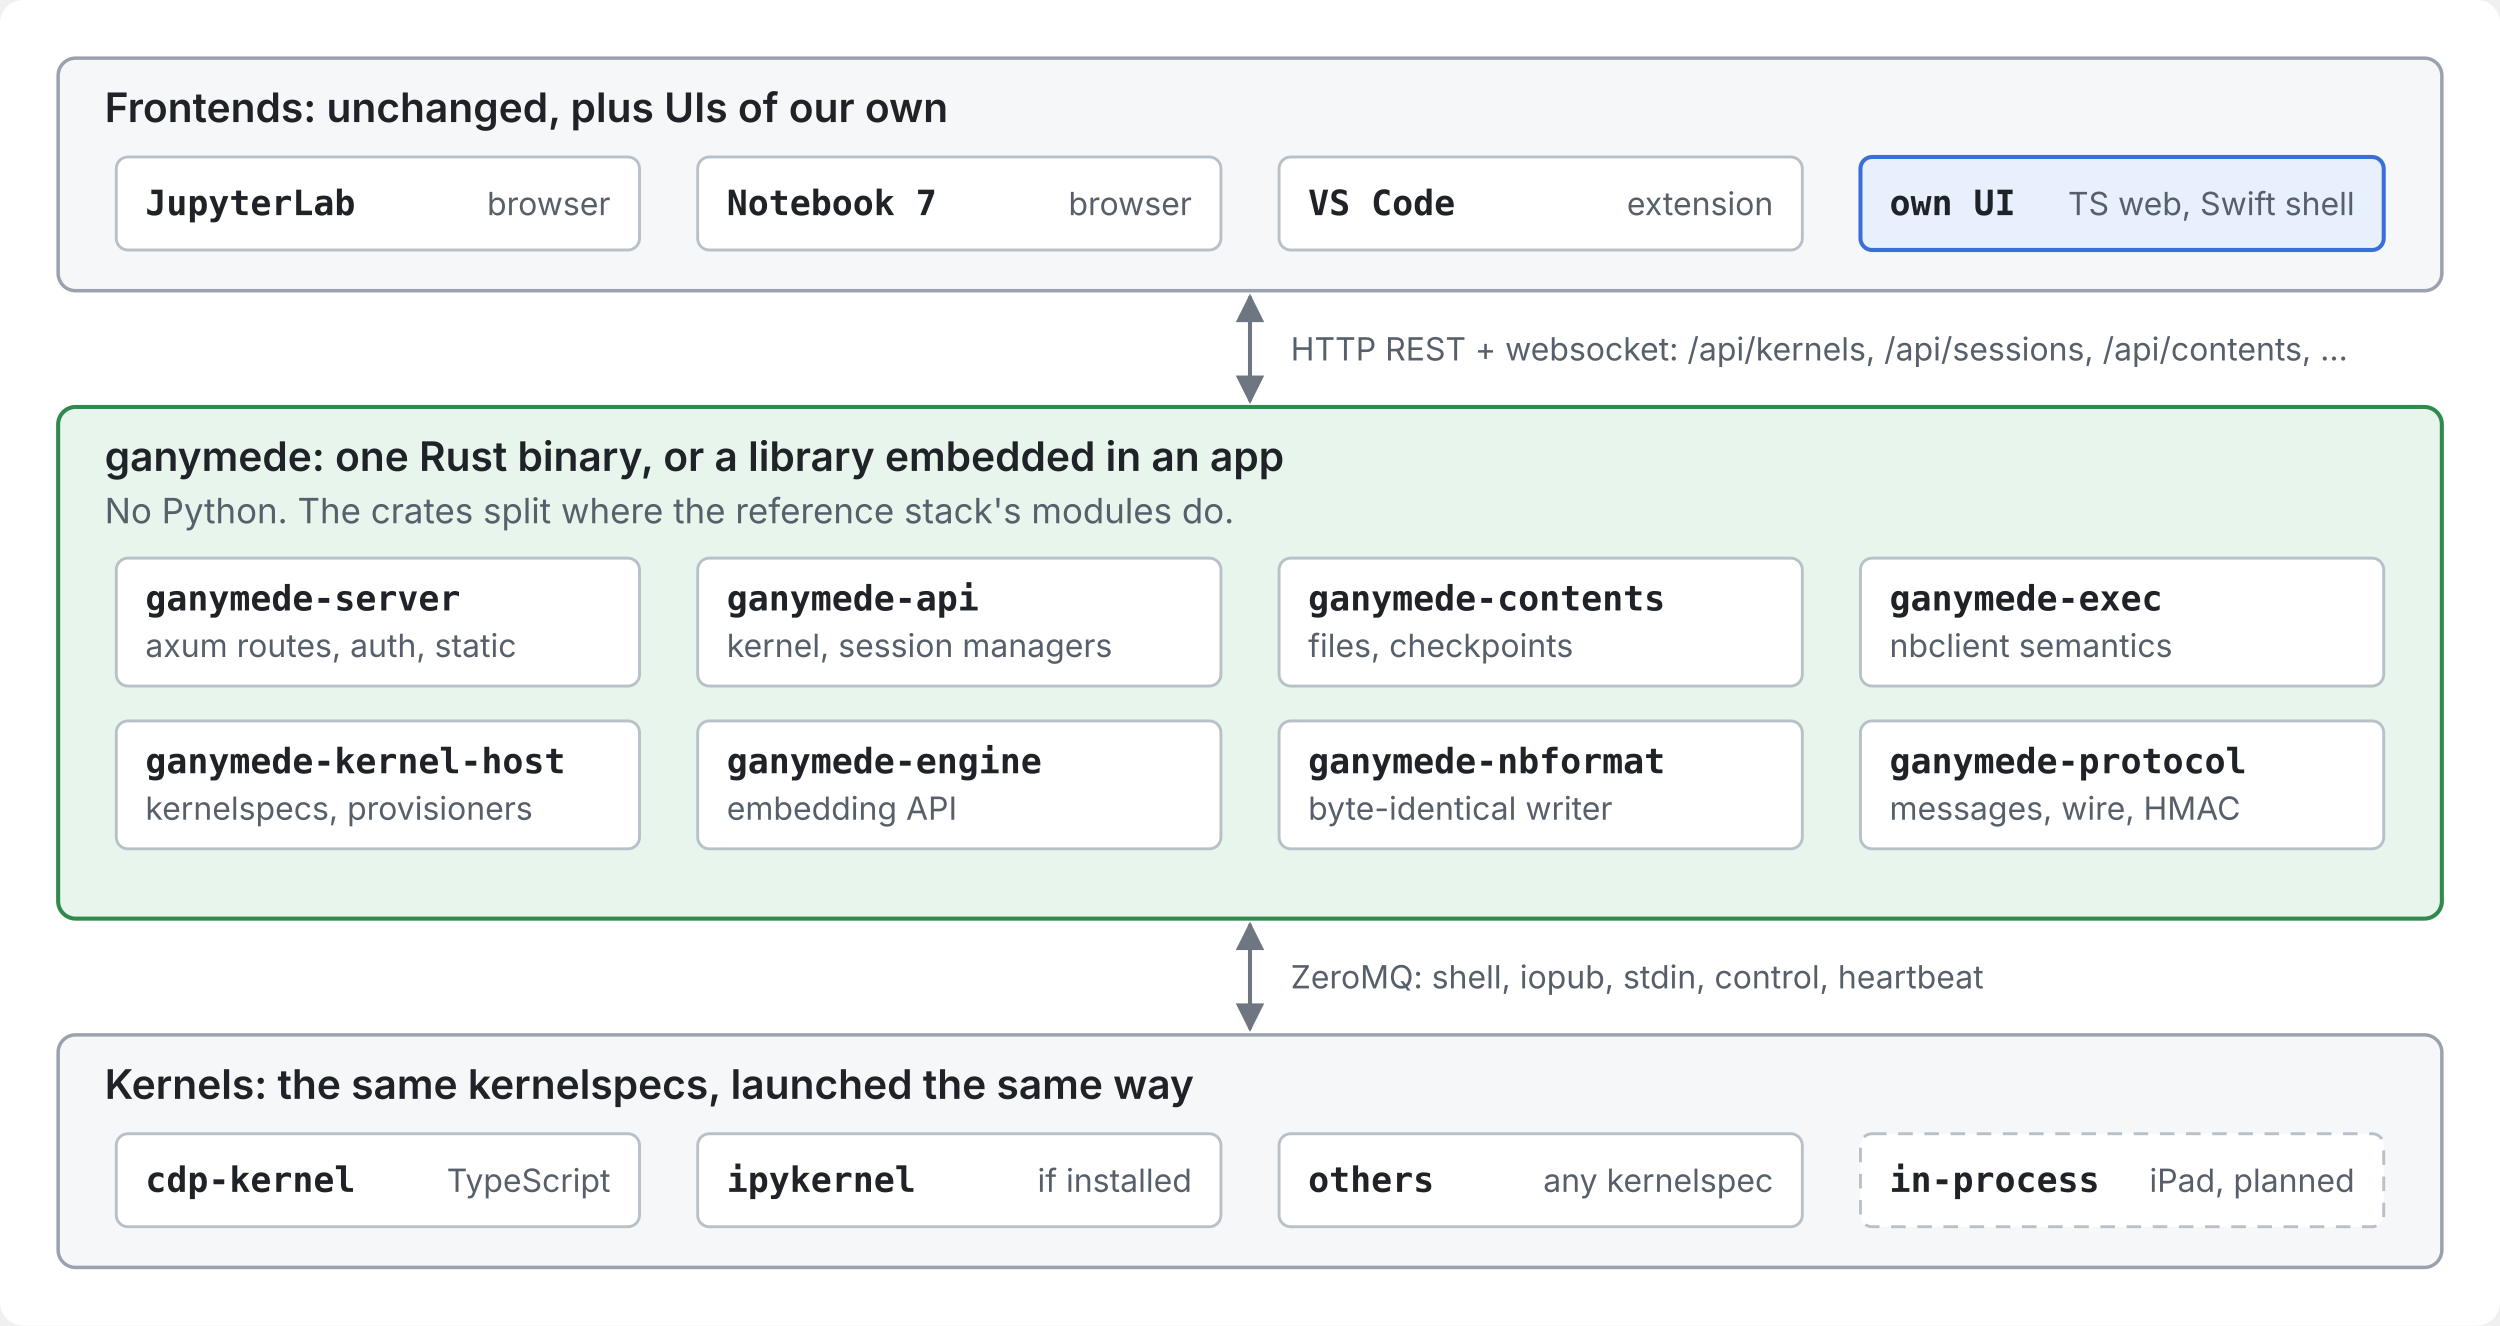
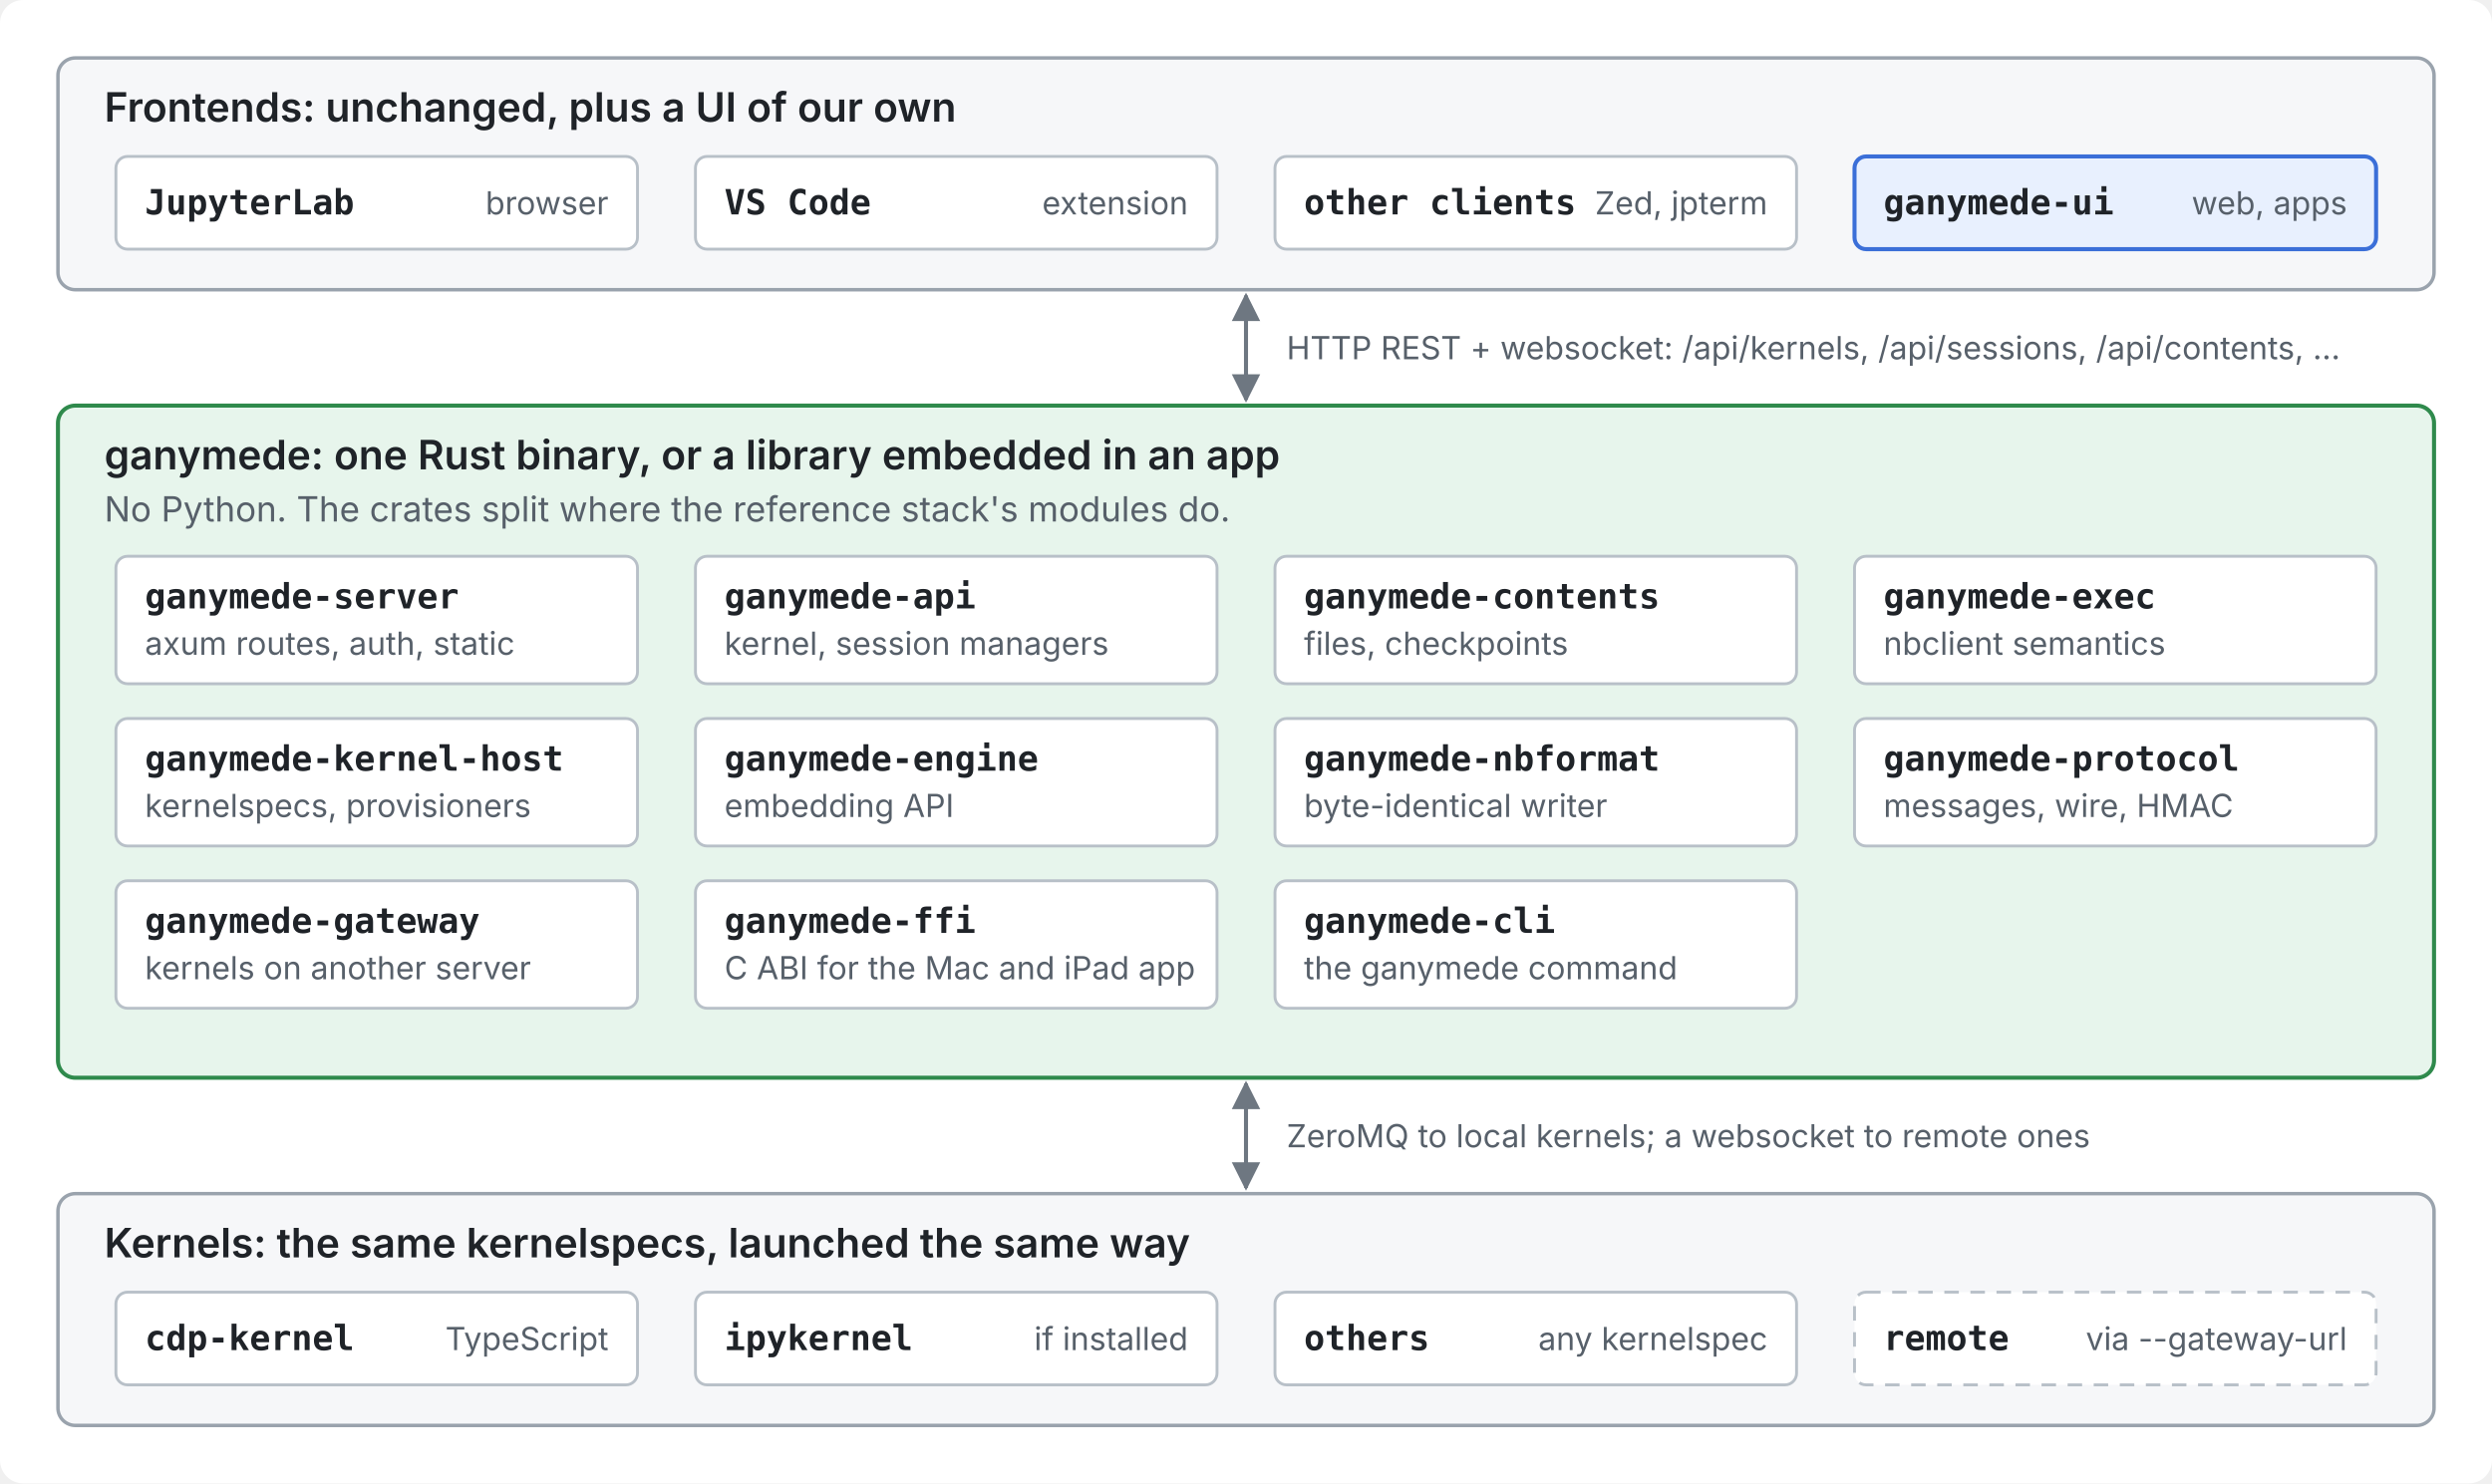
- <svg xmlns="http://www.w3.org/2000/svg" viewBox="0 0 860 456" width="860" height="456" role="img" aria-label="Ganymede in the same position: the same frontends, plus UIs of its own, call the same REST and websocket API on a Rust core made of the ganymede crates, which launches the same kernelspecs over ZeroMQ. Python appears only as a kernel someone installed.">
+ <svg xmlns="http://www.w3.org/2000/svg" viewBox="0 0 860 512" width="860" height="512" role="img" aria-label="Ganymede in the same position: the same frontends, plus ganymede-ui, call the same REST and websocket API on a Rust core made of the ganymede crates, which launches the same kernelspecs over ZeroMQ, or reaches kernels on another server through a gateway. Python appears only as a kernel someone installed.">
  <style>
    .bg { fill: #ffffff; }
    .box { fill: #f6f7f9; stroke: #9aa3ad; stroke-width: 1.2; }
    .inner { fill: #ffffff; stroke: #b8c0c8; stroke-width: 1; }
    .acc { fill: #e8f0fe; stroke: #3b6fd8; stroke-width: 1.4; }
    .warn { fill: #fdf0e6; stroke: #c96a1b; stroke-width: 1.4; }
    .ok { fill: #e7f5ec; stroke: #2f8a4c; stroke-width: 1.4; }
    .dash { stroke-dasharray: 5 4; }
    .t { font: 600 14px system-ui, -apple-system, "Segoe UI", sans-serif; fill: #1f2328; }
    .s { font: 12px system-ui, -apple-system, "Segoe UI", sans-serif; fill: #57606a; }
    .m { font: 600 12px ui-monospace, SFMono-Regular, Menlo, Consolas, monospace; fill: #1f2328; }
    .l { font: 11px system-ui, -apple-system, "Segoe UI", sans-serif; fill: #57606a; }
    .ln { stroke: #6e7781; stroke-width: 1.4; fill: none; }
+     .life { stroke: #9aa3ad; stroke-width: 1; stroke-dasharray: 4 4; fill: none; }
+     .hl { stroke: #3b6fd8; stroke-width: 1.6; fill: none; }
    .ah { fill: #6e7781; }
+     .ahb { fill: #3b6fd8; }
    @media (prefers-color-scheme: dark) {
      .bg { fill: #1b1b1f; }
      .box { fill: #25262b; stroke: #5c6370; }
      .inner { fill: #1b1b1f; stroke: #4a505a; }
      .acc { fill: #1e2a44; stroke: #6b9bff; }
      .warn { fill: #3a2a1c; stroke: #e0904a; }
      .ok { fill: #1d3326; stroke: #5cc27e; }
      .t, .m { fill: #e6e8eb; }
      .s, .l { fill: #a0a7b0; }
      .ln { stroke: #a0a7b0; }
+       .life { stroke: #5c6370; }
+       .hl { stroke: #6b9bff; }
      .ah { fill: #a0a7b0; }
+       .ahb { fill: #6b9bff; }
    }
  </style>
  <defs>
    <marker id="a" viewBox="0 0 10 10" refX="9" refY="5" markerWidth="7" markerHeight="7" orient="auto-start-reverse">
      <path class="ah" d="M0,0 L10,5 L0,10 z" />
    </marker>
+     <marker id="b" viewBox="0 0 10 10" refX="9" refY="5" markerWidth="7" markerHeight="7" orient="auto-start-reverse">
+       <path class="ahb" d="M0,0 L10,5 L0,10 z" />
+     </marker>
  </defs>
-   <rect class="bg" x="0" y="0" width="860" height="456" rx="8" />
+   <rect class="bg" x="0" y="0" width="860" height="512" rx="8" />
  <rect class="box" x="20" y="20" width="820" height="80" rx="6" />
-   <text class="t" x="36" y="42">Frontends: unchanged, plus UIs of our own</text>
+   <text class="t" x="36" y="42">Frontends: unchanged, plus a UI of our own</text>
  <rect class="inner" x="40" y="54" width="180" height="32" rx="4" />
  <text class="m" x="50" y="74">JupyterLab</text>
  <text class="l" x="210" y="74" text-anchor="end">browser</text>
  <rect class="inner" x="240" y="54" width="180" height="32" rx="4" />
-   <text class="m" x="250" y="74">Notebook 7</text>
-   <text class="l" x="410" y="74" text-anchor="end">browser</text>
+   <text class="m" x="250" y="74">VS Code</text>
+   <text class="l" x="410" y="74" text-anchor="end">extension</text>
  <rect class="inner" x="440" y="54" width="180" height="32" rx="4" />
-   <text class="m" x="450" y="74">VS Code</text>
-   <text class="l" x="610" y="74" text-anchor="end">extension</text>
+   <text class="m" x="450" y="74">other clients</text>
+   <text class="l" x="610" y="74" text-anchor="end">Zed, jpterm</text>
  <rect class="acc" x="640" y="54" width="180" height="32" rx="4" />
-   <text class="m" x="650" y="74">own UI</text>
-   <text class="l" x="810" y="74" text-anchor="end">TS web, Swift shell</text>
+   <text class="m" x="650" y="74">ganymede-ui</text>
+   <text class="l" x="810" y="74" text-anchor="end">web, apps</text>
  <line class="ln" x1="430" y1="102" x2="430" y2="138" marker-start="url(#a)" marker-end="url(#a)" />
  <text class="l" x="444" y="124">HTTP REST + websocket: /api/kernels, /api/sessions, /api/contents, …</text>
-   <rect class="ok" x="20" y="140" width="820" height="176" rx="6" />
+   <rect class="ok" x="20" y="140" width="820" height="232" rx="6" />
  <text class="t" x="36" y="162">ganymede: one Rust binary, or a library embedded in an app</text>
  <text class="s" x="36" y="180">No Python. The crates split where the reference stack's modules do.</text>
  <rect class="inner" x="40" y="192" width="180" height="44" rx="4" />
  <text class="m" x="50" y="210">ganymede-server</text>
  <text class="l" x="50" y="226">axum routes, auth, static</text>
  <rect class="inner" x="240" y="192" width="180" height="44" rx="4" />
  <text class="m" x="250" y="210">ganymede-api</text>
  <text class="l" x="250" y="226">kernel, session managers</text>
  <rect class="inner" x="440" y="192" width="180" height="44" rx="4" />
  <text class="m" x="450" y="210">ganymede-contents</text>
  <text class="l" x="450" y="226">files, checkpoints</text>
  <rect class="inner" x="640" y="192" width="180" height="44" rx="4" />
  <text class="m" x="650" y="210">ganymede-exec</text>
  <text class="l" x="650" y="226">nbclient semantics</text>
  <rect class="inner" x="40" y="248" width="180" height="44" rx="4" />
  <text class="m" x="50" y="266">ganymede-kernel-host</text>
  <text class="l" x="50" y="282">kernelspecs, provisioners</text>
  <rect class="inner" x="240" y="248" width="180" height="44" rx="4" />
  <text class="m" x="250" y="266">ganymede-engine</text>
  <text class="l" x="250" y="282">embedding API</text>
  <rect class="inner" x="440" y="248" width="180" height="44" rx="4" />
  <text class="m" x="450" y="266">ganymede-nbformat</text>
  <text class="l" x="450" y="282">byte-identical writer</text>
  <rect class="inner" x="640" y="248" width="180" height="44" rx="4" />
  <text class="m" x="650" y="266">ganymede-protocol</text>
  <text class="l" x="650" y="282">messages, wire, HMAC</text>
-   <line class="ln" x1="430" y1="318" x2="430" y2="354" marker-start="url(#a)" marker-end="url(#a)" />
-   <text class="l" x="444" y="340">ZeroMQ: shell, iopub, stdin, control, heartbeat</text>
-   <rect class="box" x="20" y="356" width="820" height="80" rx="6" />
-   <text class="t" x="36" y="378">Kernels: the same kernelspecs, launched the same way</text>
-   <rect class="inner" x="40" y="390" width="180" height="32" rx="4" />
-   <text class="m" x="50" y="410">cdp-kernel</text>
-   <text class="l" x="210" y="410" text-anchor="end">TypeScript</text>
-   <rect class="inner" x="240" y="390" width="180" height="32" rx="4" />
-   <text class="m" x="250" y="410">ipykernel</text>
-   <text class="l" x="410" y="410" text-anchor="end">if installed</text>
-   <rect class="inner" x="440" y="390" width="180" height="32" rx="4" />
-   <text class="m" x="450" y="410">others</text>
-   <text class="l" x="610" y="410" text-anchor="end">any kernelspec</text>
-   <rect class="inner dash" x="640" y="390" width="180" height="32" rx="4" />
-   <text class="m" x="650" y="410">in-process</text>
-   <text class="l" x="810" y="410" text-anchor="end">iPad, planned</text>
+   <rect class="inner" x="40" y="304" width="180" height="44" rx="4" />
+   <text class="m" x="50" y="322">ganymede-gateway</text>
+   <text class="l" x="50" y="338">kernels on another server</text>
+   <rect class="inner" x="240" y="304" width="180" height="44" rx="4" />
+   <text class="m" x="250" y="322">ganymede-ffi</text>
+   <text class="l" x="250" y="338">C ABI for the Mac and iPad app</text>
+   <rect class="inner" x="440" y="304" width="180" height="44" rx="4" />
+   <text class="m" x="450" y="322">ganymede-cli</text>
+   <text class="l" x="450" y="338">the ganymede command</text>
+   <line class="ln" x1="430" y1="374" x2="430" y2="410" marker-start="url(#a)" marker-end="url(#a)" />
+   <text class="l" x="444" y="396">ZeroMQ to local kernels; a websocket to remote ones</text>
+   <rect class="box" x="20" y="412" width="820" height="80" rx="6" />
+   <text class="t" x="36" y="434">Kernels: the same kernelspecs, launched the same way</text>
+   <rect class="inner" x="40" y="446" width="180" height="32" rx="4" />
+   <text class="m" x="50" y="466">cdp-kernel</text>
+   <text class="l" x="210" y="466" text-anchor="end">TypeScript</text>
+   <rect class="inner" x="240" y="446" width="180" height="32" rx="4" />
+   <text class="m" x="250" y="466">ipykernel</text>
+   <text class="l" x="410" y="466" text-anchor="end">if installed</text>
+   <rect class="inner" x="440" y="446" width="180" height="32" rx="4" />
+   <text class="m" x="450" y="466">others</text>
+   <text class="l" x="610" y="466" text-anchor="end">any kernelspec</text>
+   <rect class="inner dash" x="640" y="446" width="180" height="32" rx="4" />
+   <text class="m" x="650" y="466">remote</text>
+   <text class="l" x="810" y="466" text-anchor="end">via --gateway-url</text>
</svg>
